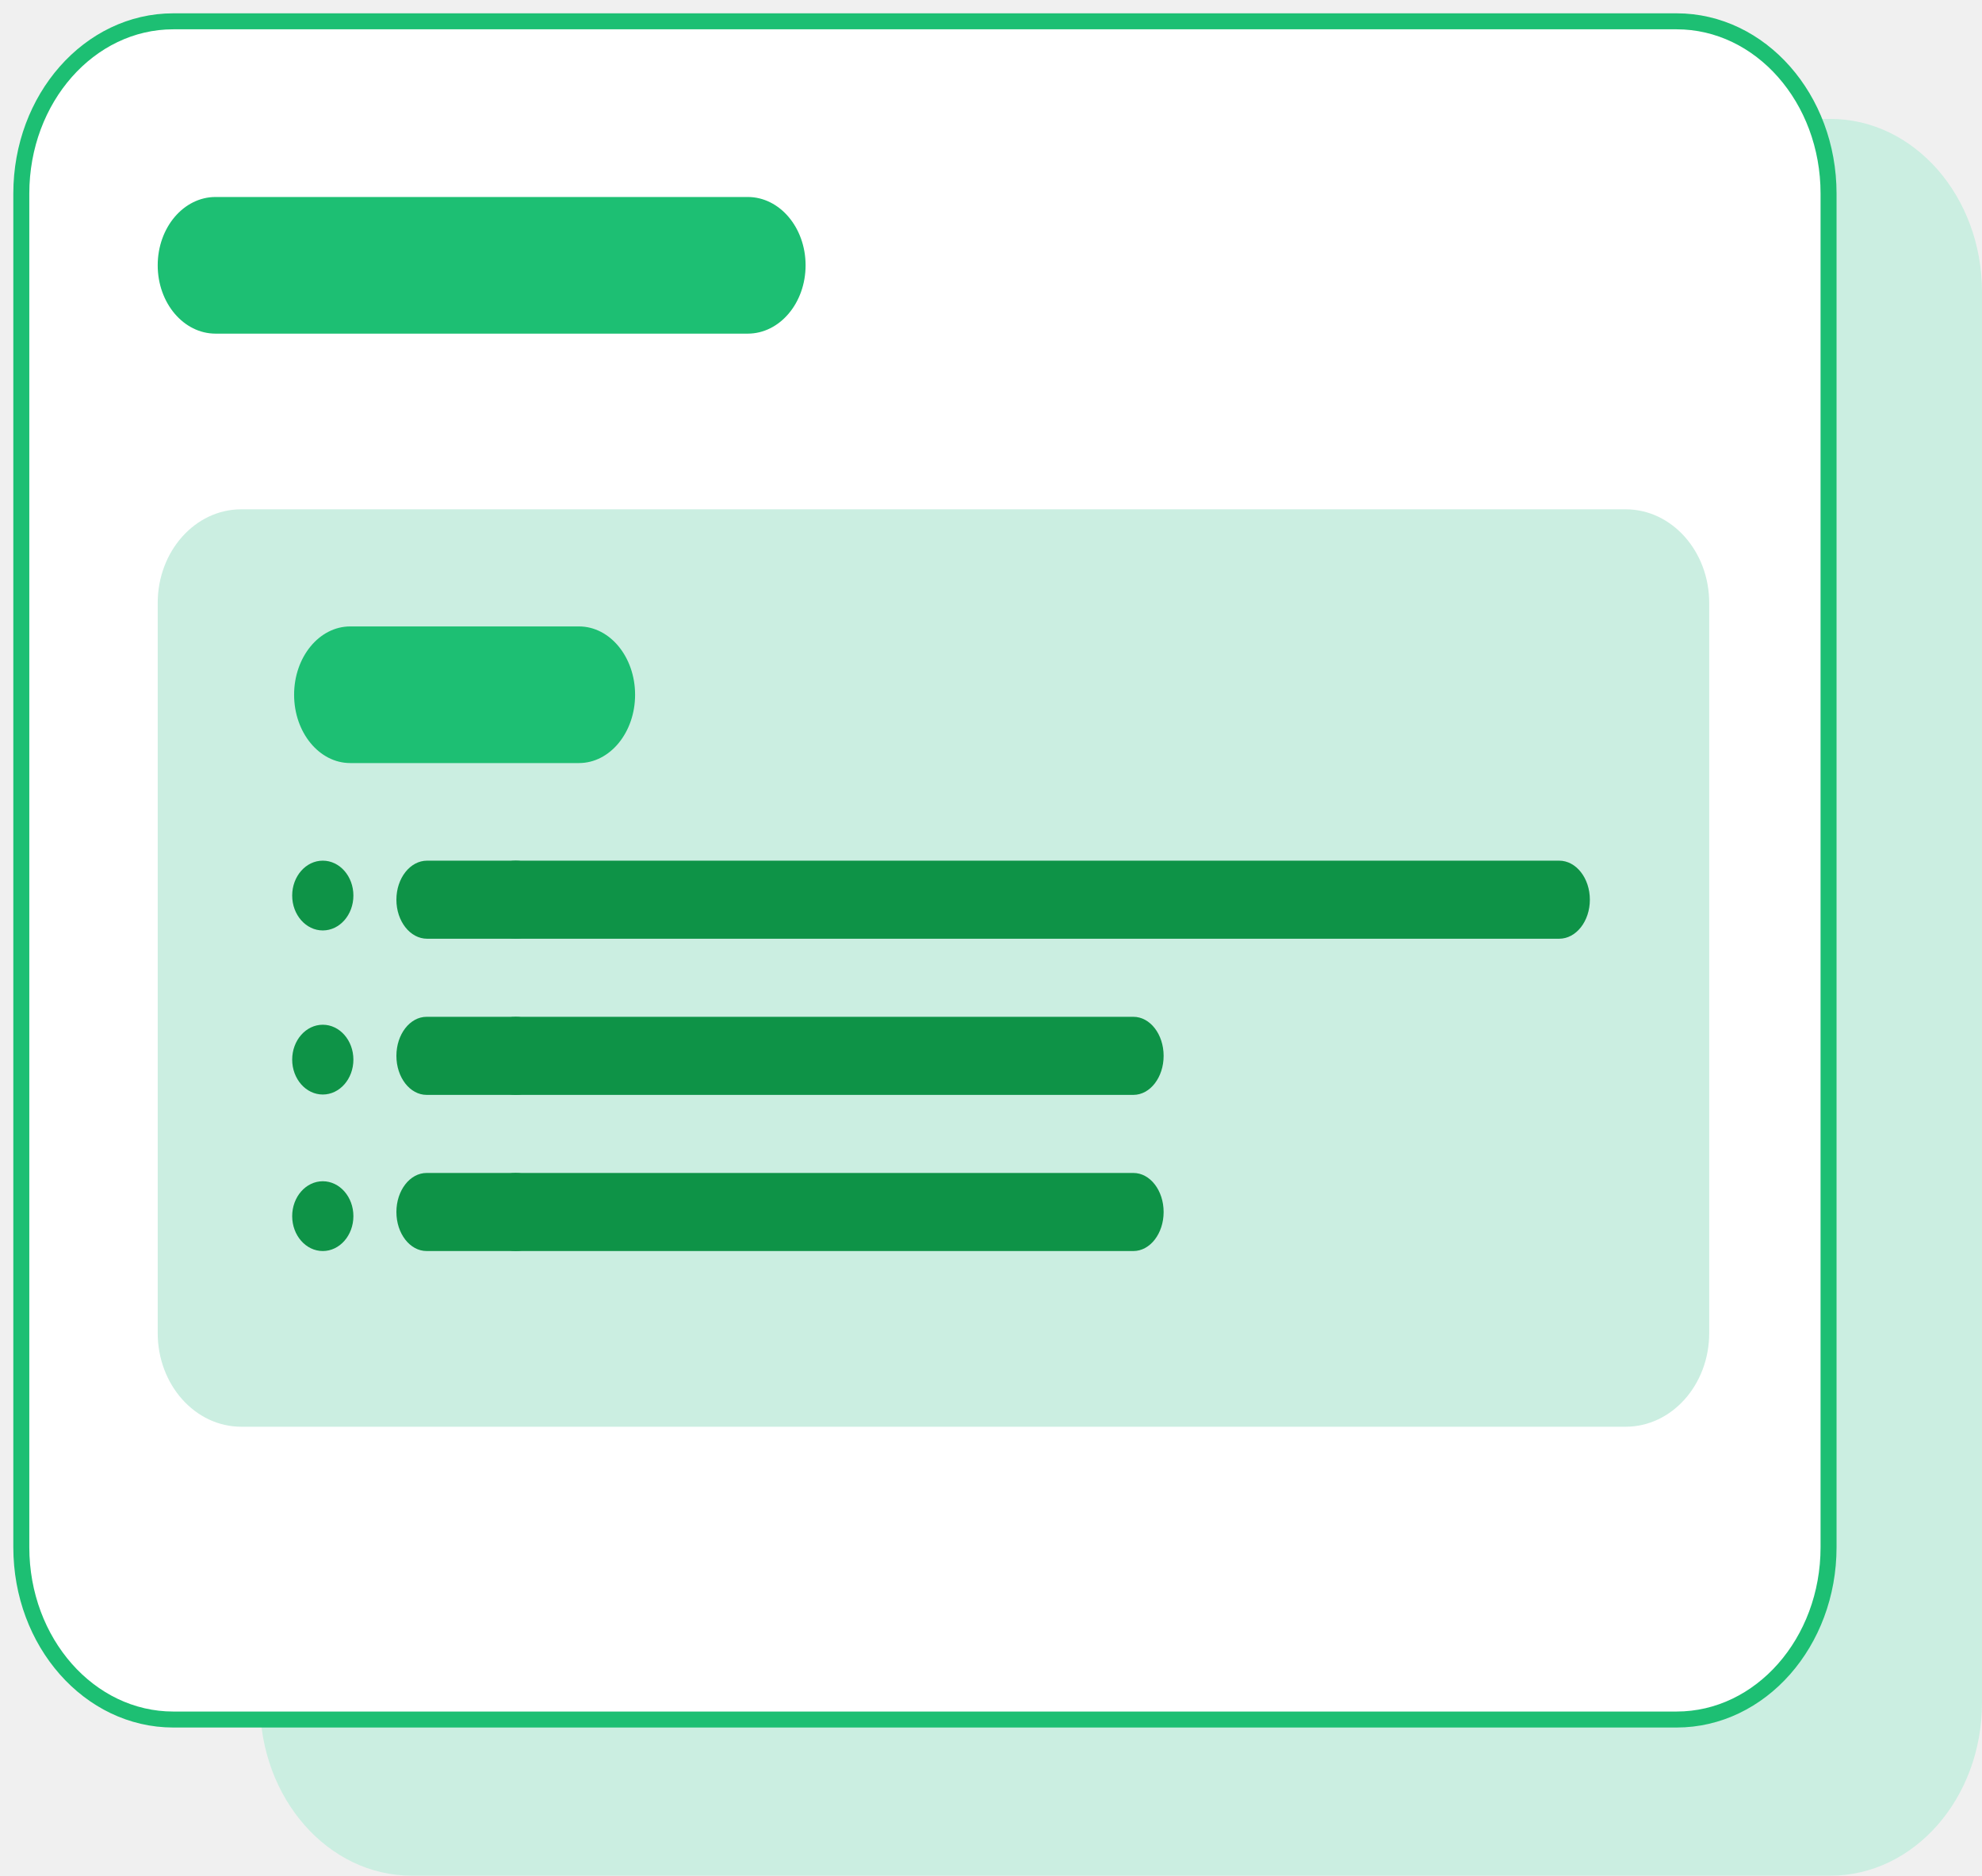
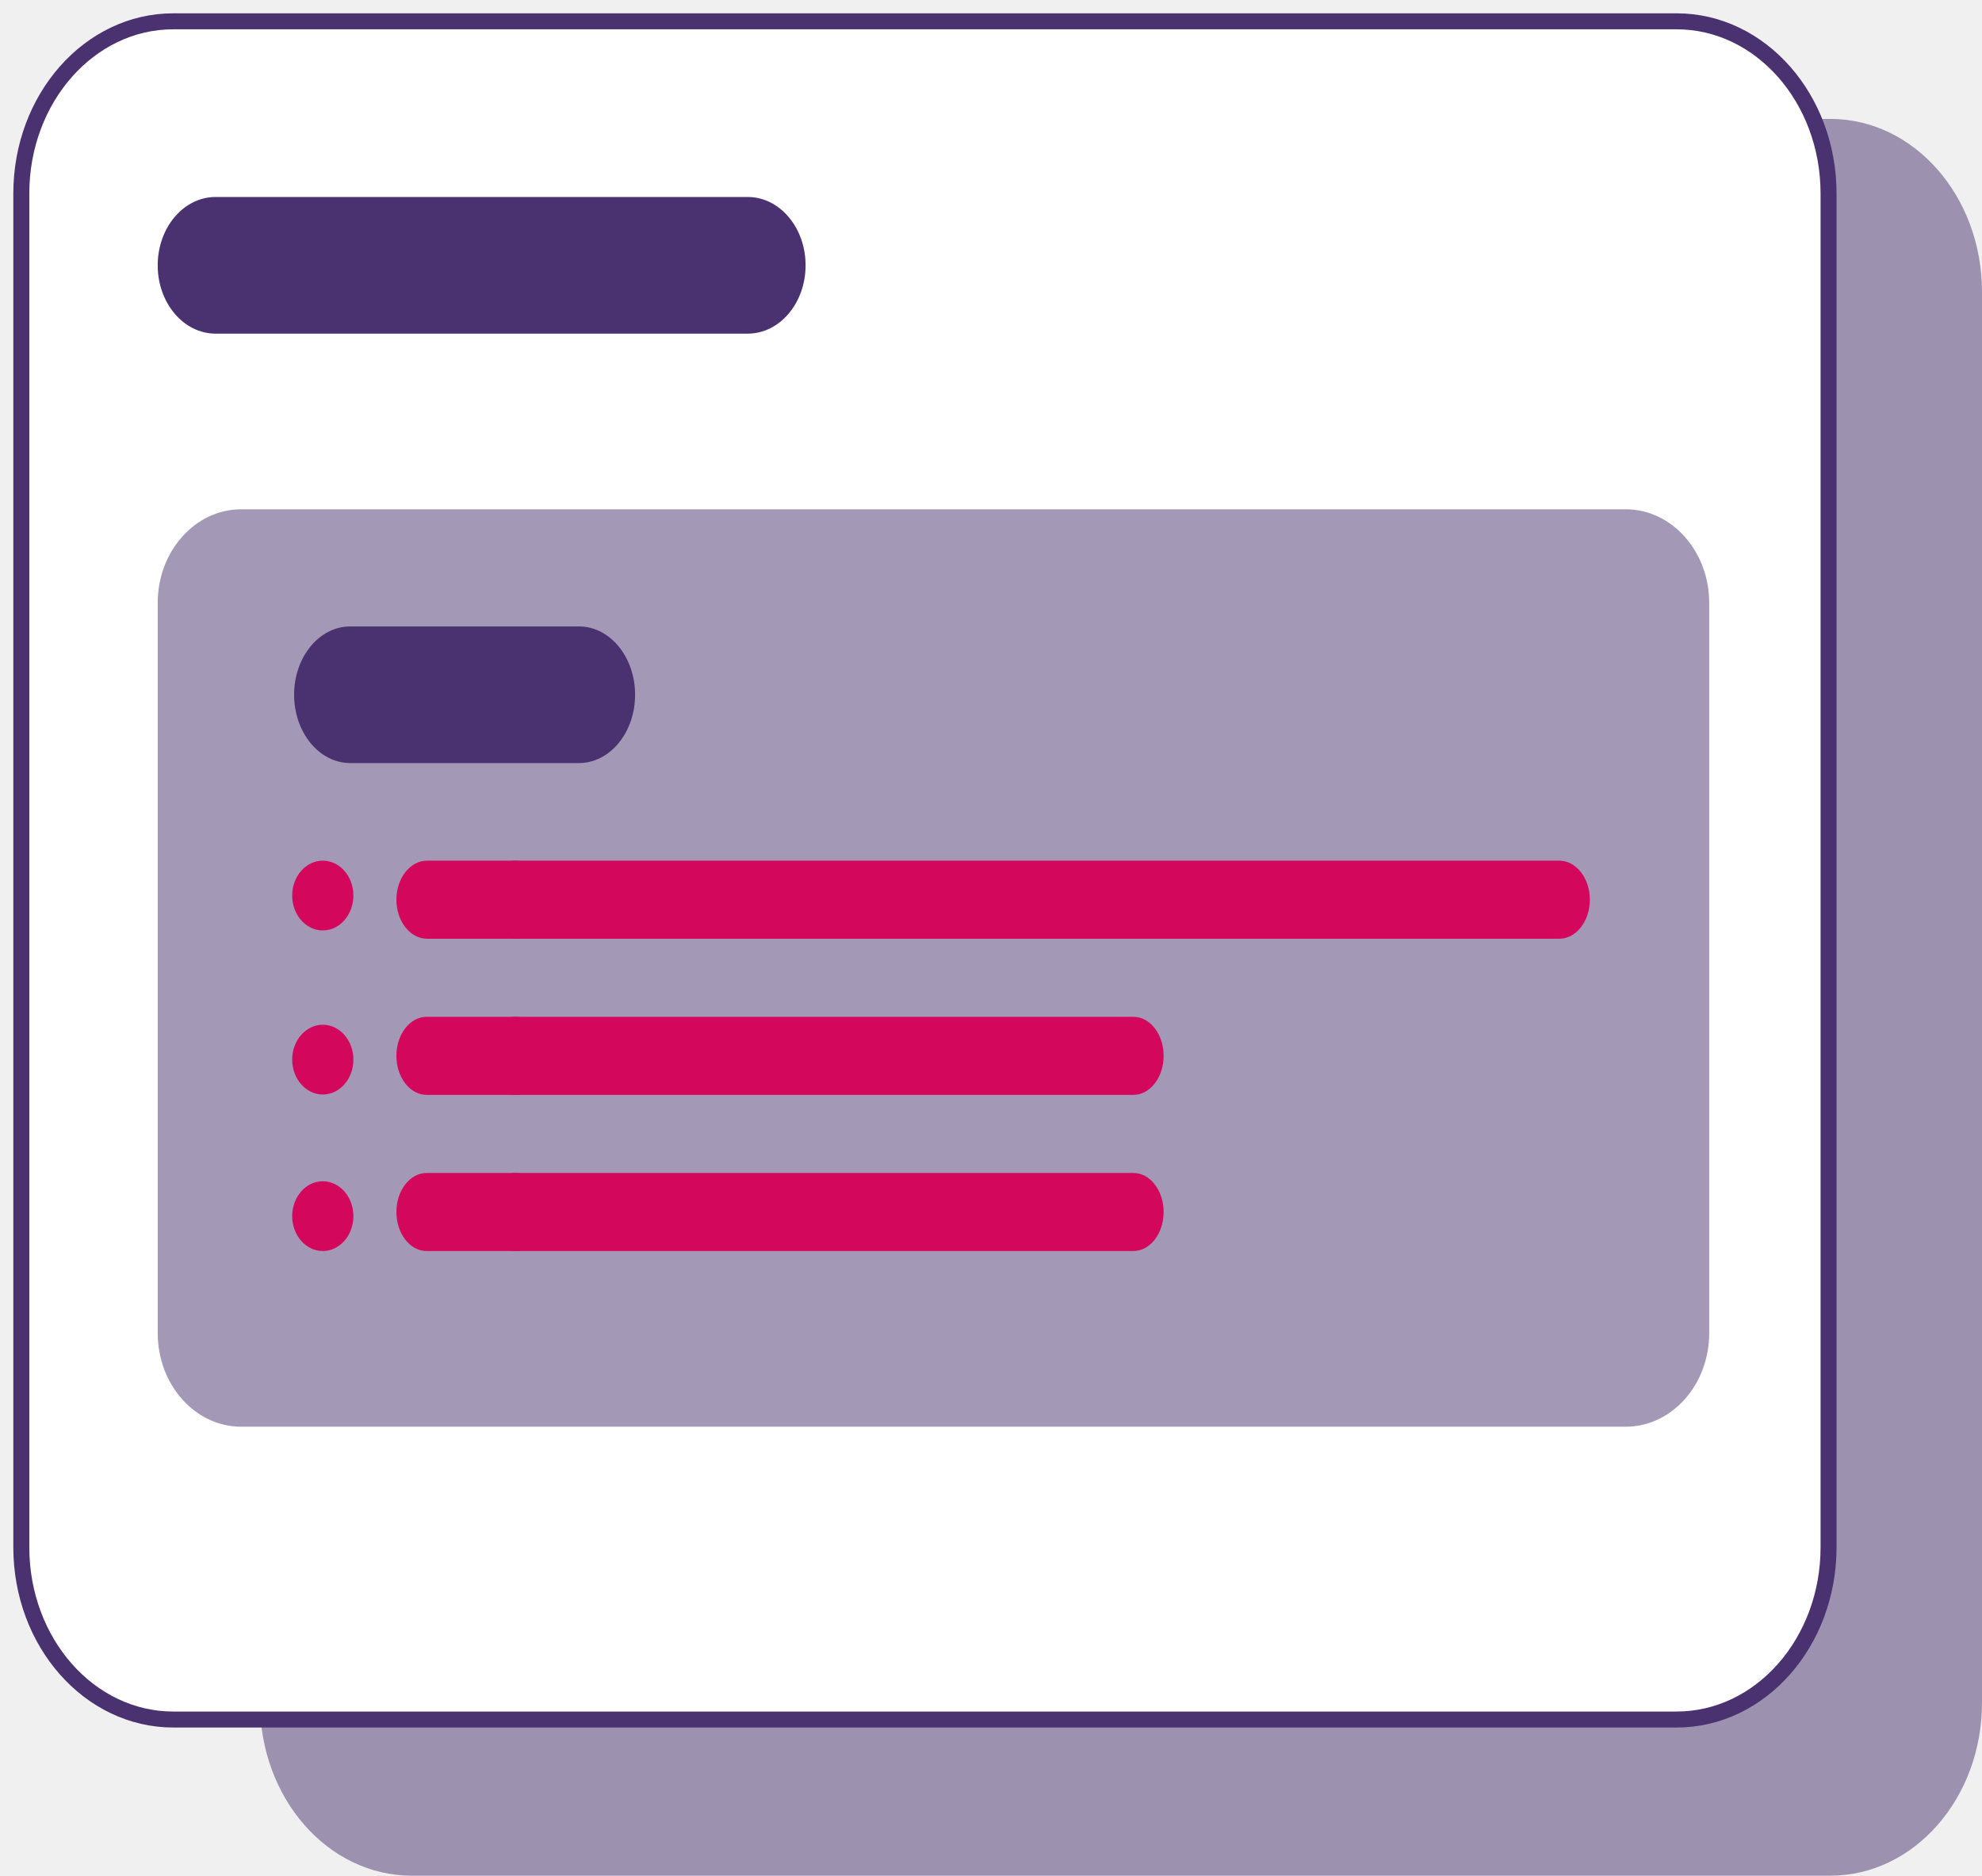
<svg xmlns="http://www.w3.org/2000/svg" width="93" height="88" viewBox="0 0 93 88" fill="none">
-   <path d="M85.884 5.579H19.316C15.386 5.579 12.2 9.214 12.2 13.697V79.882C12.2 84.366 15.386 88 19.316 88H85.884C89.814 88 93 84.366 93 79.882V13.697C93 9.214 89.814 5.579 85.884 5.579Z" fill="#CBEEE1" />
-   <path d="M78.67 1H8.13C4.192 1 1 4.619 1 9.082V72.591C1 77.055 4.192 80.674 8.13 80.674H78.67C82.608 80.674 85.8 77.055 85.8 72.591V9.082C85.8 4.619 82.608 1 78.67 1Z" fill="white" stroke="#1DBF73" stroke-width="0.75" stroke-miterlimit="10" />
-   <path d="M76.28 23.895H11.32C9.155 23.895 7.4 25.863 7.4 28.29V62.541C7.4 64.969 9.155 66.937 11.32 66.937H76.28C78.445 66.937 80.2 64.969 80.2 62.541V28.29C80.2 25.863 78.445 23.895 76.28 23.895Z" fill="#CBEEE1" />
-   <path d="M15.146 43.653C15.939 43.653 16.582 42.92 16.582 42.016C16.582 41.112 15.939 40.379 15.146 40.379C14.353 40.379 13.71 41.112 13.71 42.016C13.71 42.92 14.353 43.653 15.146 43.653Z" fill="#0E9347" />
-   <path d="M15.146 51.351C15.939 51.351 16.582 50.618 16.582 49.714C16.582 48.81 15.939 48.077 15.146 48.077C14.353 48.077 13.71 48.81 13.71 49.714C13.71 50.618 14.353 51.351 15.146 51.351Z" fill="#0E9347" />
-   <path d="M15.146 58.694C15.939 58.694 16.582 57.961 16.582 57.057C16.582 56.153 15.939 55.42 15.146 55.42C14.353 55.42 13.71 56.153 13.71 57.057C13.71 57.961 14.353 58.694 15.146 58.694Z" fill="#0E9347" />
-   <path d="M27.167 29.39H16.433C14.979 29.39 13.8 30.825 13.8 32.595C13.8 34.365 14.979 35.8 16.433 35.8H27.167C28.621 35.8 29.8 34.365 29.8 32.595C29.8 30.825 28.621 29.39 27.167 29.39Z" fill="#1DBF73" />
-   <path d="M35.086 9.242H10.114C8.615 9.242 7.4 10.677 7.4 12.447C7.4 14.218 8.615 15.653 10.114 15.653H35.086C36.585 15.653 37.8 14.218 37.8 12.447C37.8 10.677 36.585 9.242 35.086 9.242Z" fill="#1DBF73" />
-   <path d="M73.159 40.379H20.041C19.245 40.379 18.6 41.199 18.6 42.211C18.6 43.222 19.245 44.042 20.041 44.042H73.159C73.955 44.042 74.6 43.222 74.6 42.211C74.6 41.199 73.955 40.379 73.159 40.379Z" fill="#0E9347" />
-   <path d="M53.181 47.705H20.019C19.235 47.705 18.6 48.525 18.6 49.537C18.6 50.548 19.235 51.368 20.019 51.368H53.181C53.965 51.368 54.6 50.548 54.6 49.537C54.6 48.525 53.965 47.705 53.181 47.705Z" fill="#0E9347" />
-   <path d="M24.2 44.042C25.084 44.042 25.8 43.222 25.8 42.211C25.8 41.199 25.084 40.379 24.2 40.379C23.316 40.379 22.6 41.199 22.6 42.211C22.6 43.222 23.316 44.042 24.2 44.042Z" fill="#0E9347" />
-   <path d="M24.2 51.368C25.084 51.368 25.8 50.548 25.8 49.537C25.8 48.525 25.084 47.705 24.2 47.705C23.316 47.705 22.6 48.525 22.6 49.537C22.6 50.548 23.316 51.368 24.2 51.368Z" fill="#0E9347" />
-   <path d="M53.181 55.031H20.019C19.235 55.031 18.6 55.851 18.6 56.863C18.6 57.874 19.235 58.694 20.019 58.694H53.181C53.965 58.694 54.6 57.874 54.6 56.863C54.6 55.851 53.965 55.031 53.181 55.031Z" fill="#0E9347" />
-   <path d="M24.2 58.694C25.084 58.694 25.8 57.874 25.8 56.863C25.8 55.851 25.084 55.031 24.2 55.031C23.316 55.031 22.6 55.851 22.6 56.863C22.6 57.874 23.316 58.694 24.2 58.694Z" fill="#0E9347" />
+   <path d="M85.884 5.579H19.317C15.386 5.579 12.2 9.213 12.2 13.697V79.882C12.2 84.365 15.386 88 19.317 88H85.884C89.814 88 93 84.365 93 79.882V13.697C93 9.213 89.814 5.579 85.884 5.579Z" fill="#4A3270" fill-opacity="0.5" />
+   <path d="M78.67 1H8.13C4.192 1 1 4.619 1 9.082V72.591C1 77.055 4.192 80.674 8.13 80.674H78.67C82.608 80.674 85.8 77.055 85.8 72.591V9.082C85.8 4.619 82.608 1 78.67 1Z" fill="white" stroke="#4A3270" stroke-width="0.75" stroke-miterlimit="10" />
+   <path d="M76.28 23.894H11.32C9.155 23.894 7.4 25.862 7.4 28.29V62.541C7.4 64.968 9.155 66.936 11.32 66.936H76.28C78.445 66.936 80.2 64.968 80.2 62.541V28.29C80.2 25.862 78.445 23.894 76.28 23.894Z" fill="#4A3270" fill-opacity="0.5" />
+   <path d="M15.146 43.653C15.939 43.653 16.582 42.92 16.582 42.016C16.582 41.112 15.939 40.379 15.146 40.379C14.353 40.379 13.71 41.112 13.71 42.016C13.71 42.92 14.353 43.653 15.146 43.653Z" fill="#D3085D" />
+   <path d="M15.146 51.351C15.939 51.351 16.582 50.618 16.582 49.714C16.582 48.81 15.939 48.077 15.146 48.077C14.353 48.077 13.71 48.81 13.71 49.714C13.71 50.618 14.353 51.351 15.146 51.351Z" fill="#D3085D" />
+   <path d="M15.146 58.694C15.939 58.694 16.582 57.961 16.582 57.057C16.582 56.153 15.939 55.42 15.146 55.42C14.353 55.42 13.71 56.153 13.71 57.057C13.71 57.961 14.353 58.694 15.146 58.694Z" fill="#D3085D" />
+   <path d="M27.166 29.39H16.433C14.979 29.39 13.8 30.825 13.8 32.595C13.8 34.365 14.979 35.8 16.433 35.8H27.166C28.621 35.8 29.8 34.365 29.8 32.595C29.8 30.825 28.621 29.39 27.166 29.39Z" fill="#4A3270" />
+   <path d="M35.086 9.242H10.114C8.615 9.242 7.4 10.678 7.4 12.448C7.4 14.218 8.615 15.653 10.114 15.653H35.086C36.585 15.653 37.8 14.218 37.8 12.448C37.8 10.678 36.585 9.242 35.086 9.242Z" fill="#4A3270" />
+   <path d="M73.159 40.379H20.042C19.245 40.379 18.6 41.199 18.6 42.211C18.6 43.222 19.245 44.043 20.042 44.043H73.159C73.955 44.043 74.6 43.222 74.6 42.211C74.6 41.199 73.955 40.379 73.159 40.379Z" fill="#D3085D" />
+   <path d="M53.181 47.705H20.019C19.235 47.705 18.6 48.525 18.6 49.537C18.6 50.548 19.235 51.368 20.019 51.368H53.181C53.965 51.368 54.6 50.548 54.6 49.537C54.6 48.525 53.965 47.705 53.181 47.705Z" fill="#D3085D" />
+   <path d="M24.2 44.043C25.084 44.043 25.8 43.222 25.8 42.211C25.8 41.199 25.084 40.379 24.2 40.379C23.316 40.379 22.6 41.199 22.6 42.211C22.6 43.222 23.316 44.043 24.2 44.043Z" fill="#D3085D" />
+   <path d="M24.2 51.368C25.084 51.368 25.8 50.548 25.8 49.537C25.8 48.525 25.084 47.705 24.2 47.705C23.316 47.705 22.6 48.525 22.6 49.537C22.6 50.548 23.316 51.368 24.2 51.368Z" fill="#D3085D" />
+   <path d="M53.181 55.031H20.019C19.235 55.031 18.6 55.851 18.6 56.863C18.6 57.874 19.235 58.694 20.019 58.694H53.181C53.965 58.694 54.6 57.874 54.6 56.863C54.6 55.851 53.965 55.031 53.181 55.031Z" fill="#D3085D" />
+   <path d="M24.2 58.694C25.084 58.694 25.8 57.874 25.8 56.863C25.8 55.851 25.084 55.031 24.2 55.031C23.316 55.031 22.6 55.851 22.6 56.863C22.6 57.874 23.316 58.694 24.2 58.694Z" fill="#D3085D" />
</svg>
